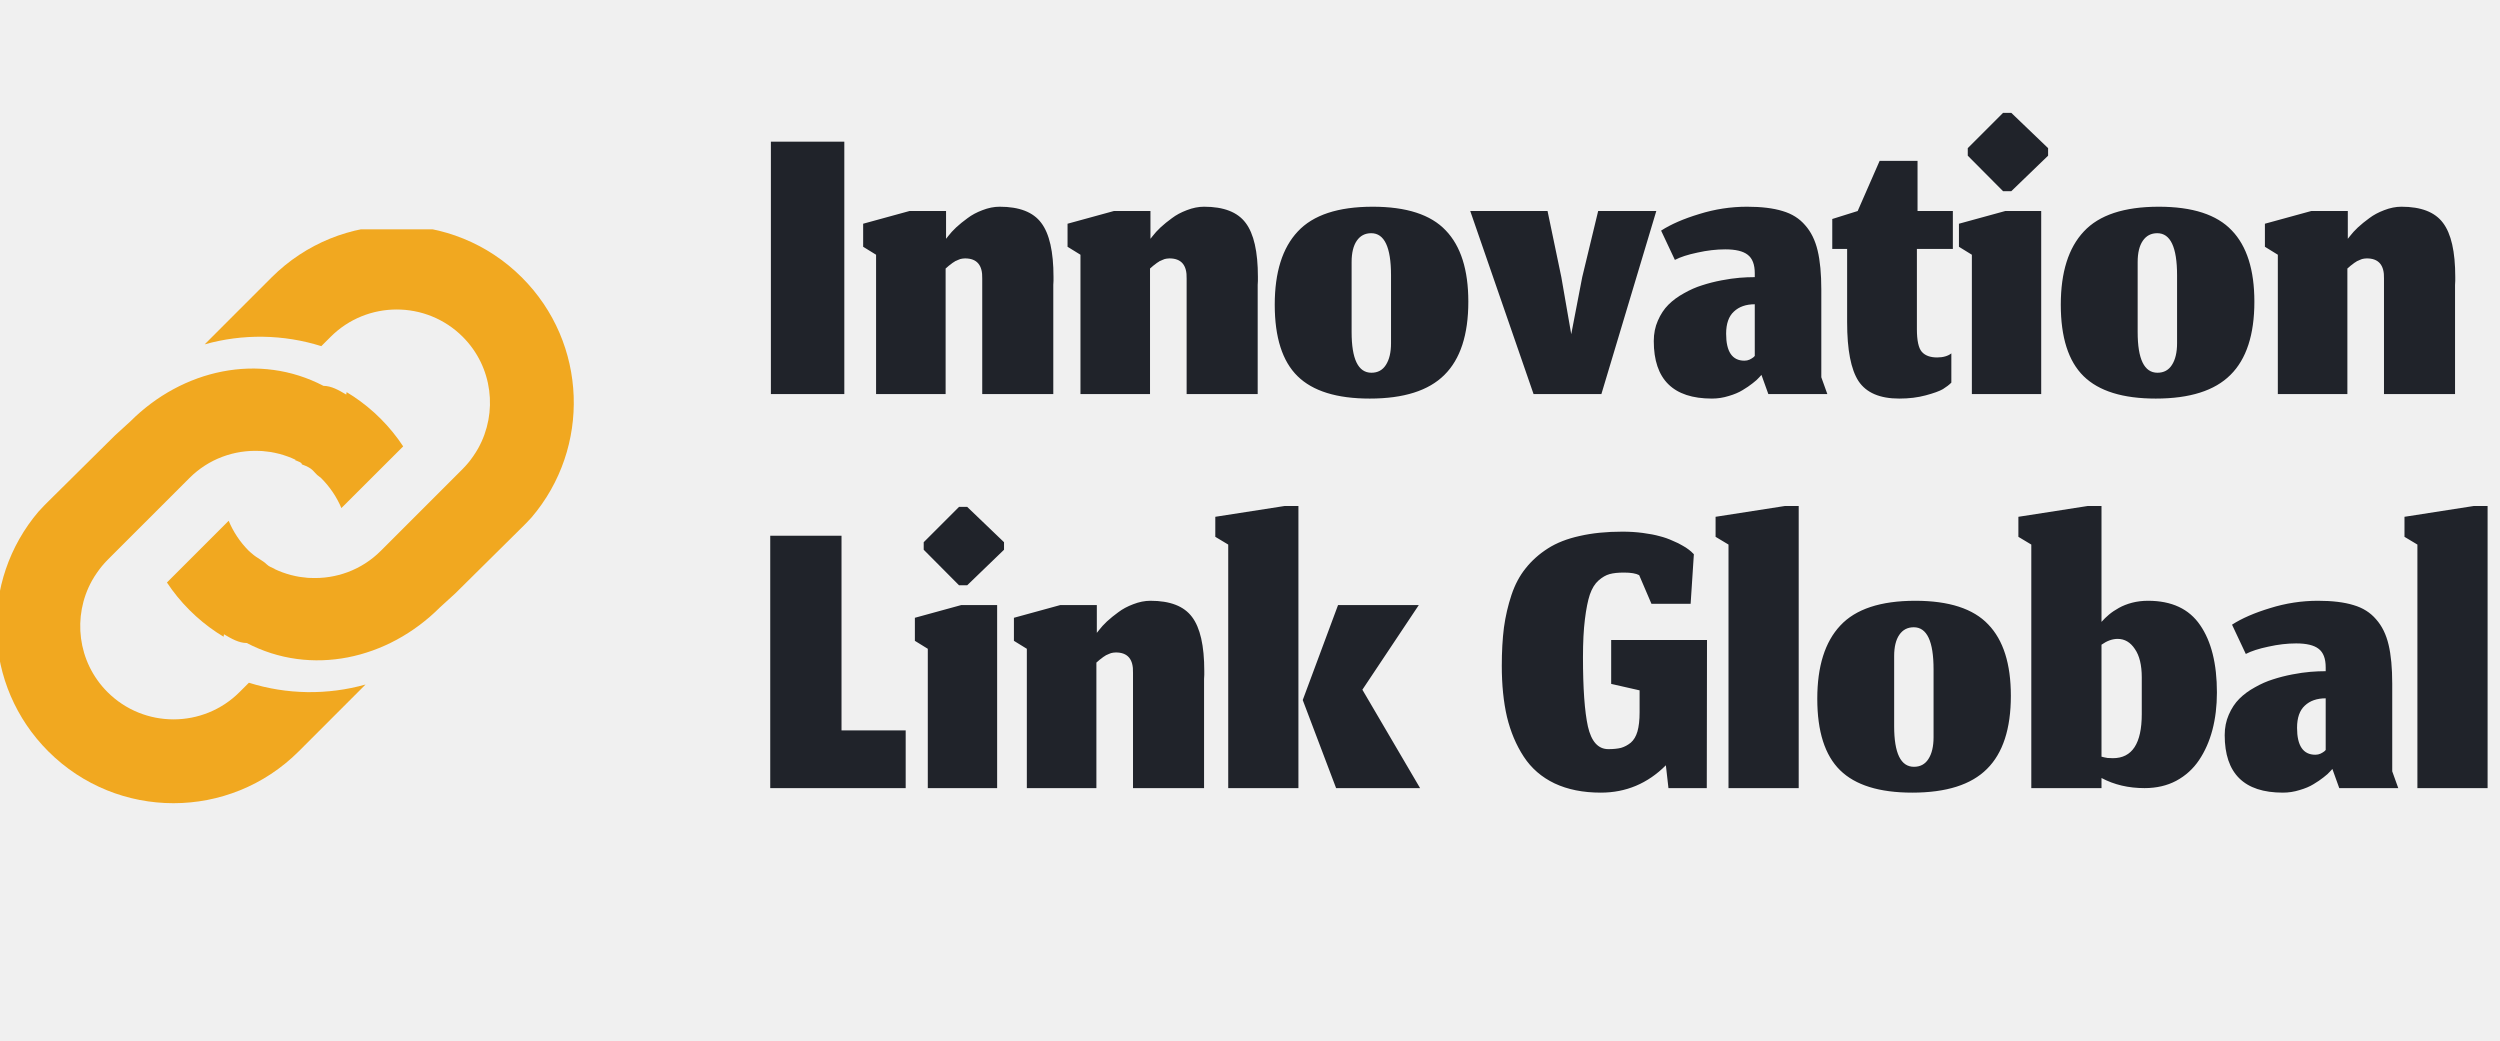
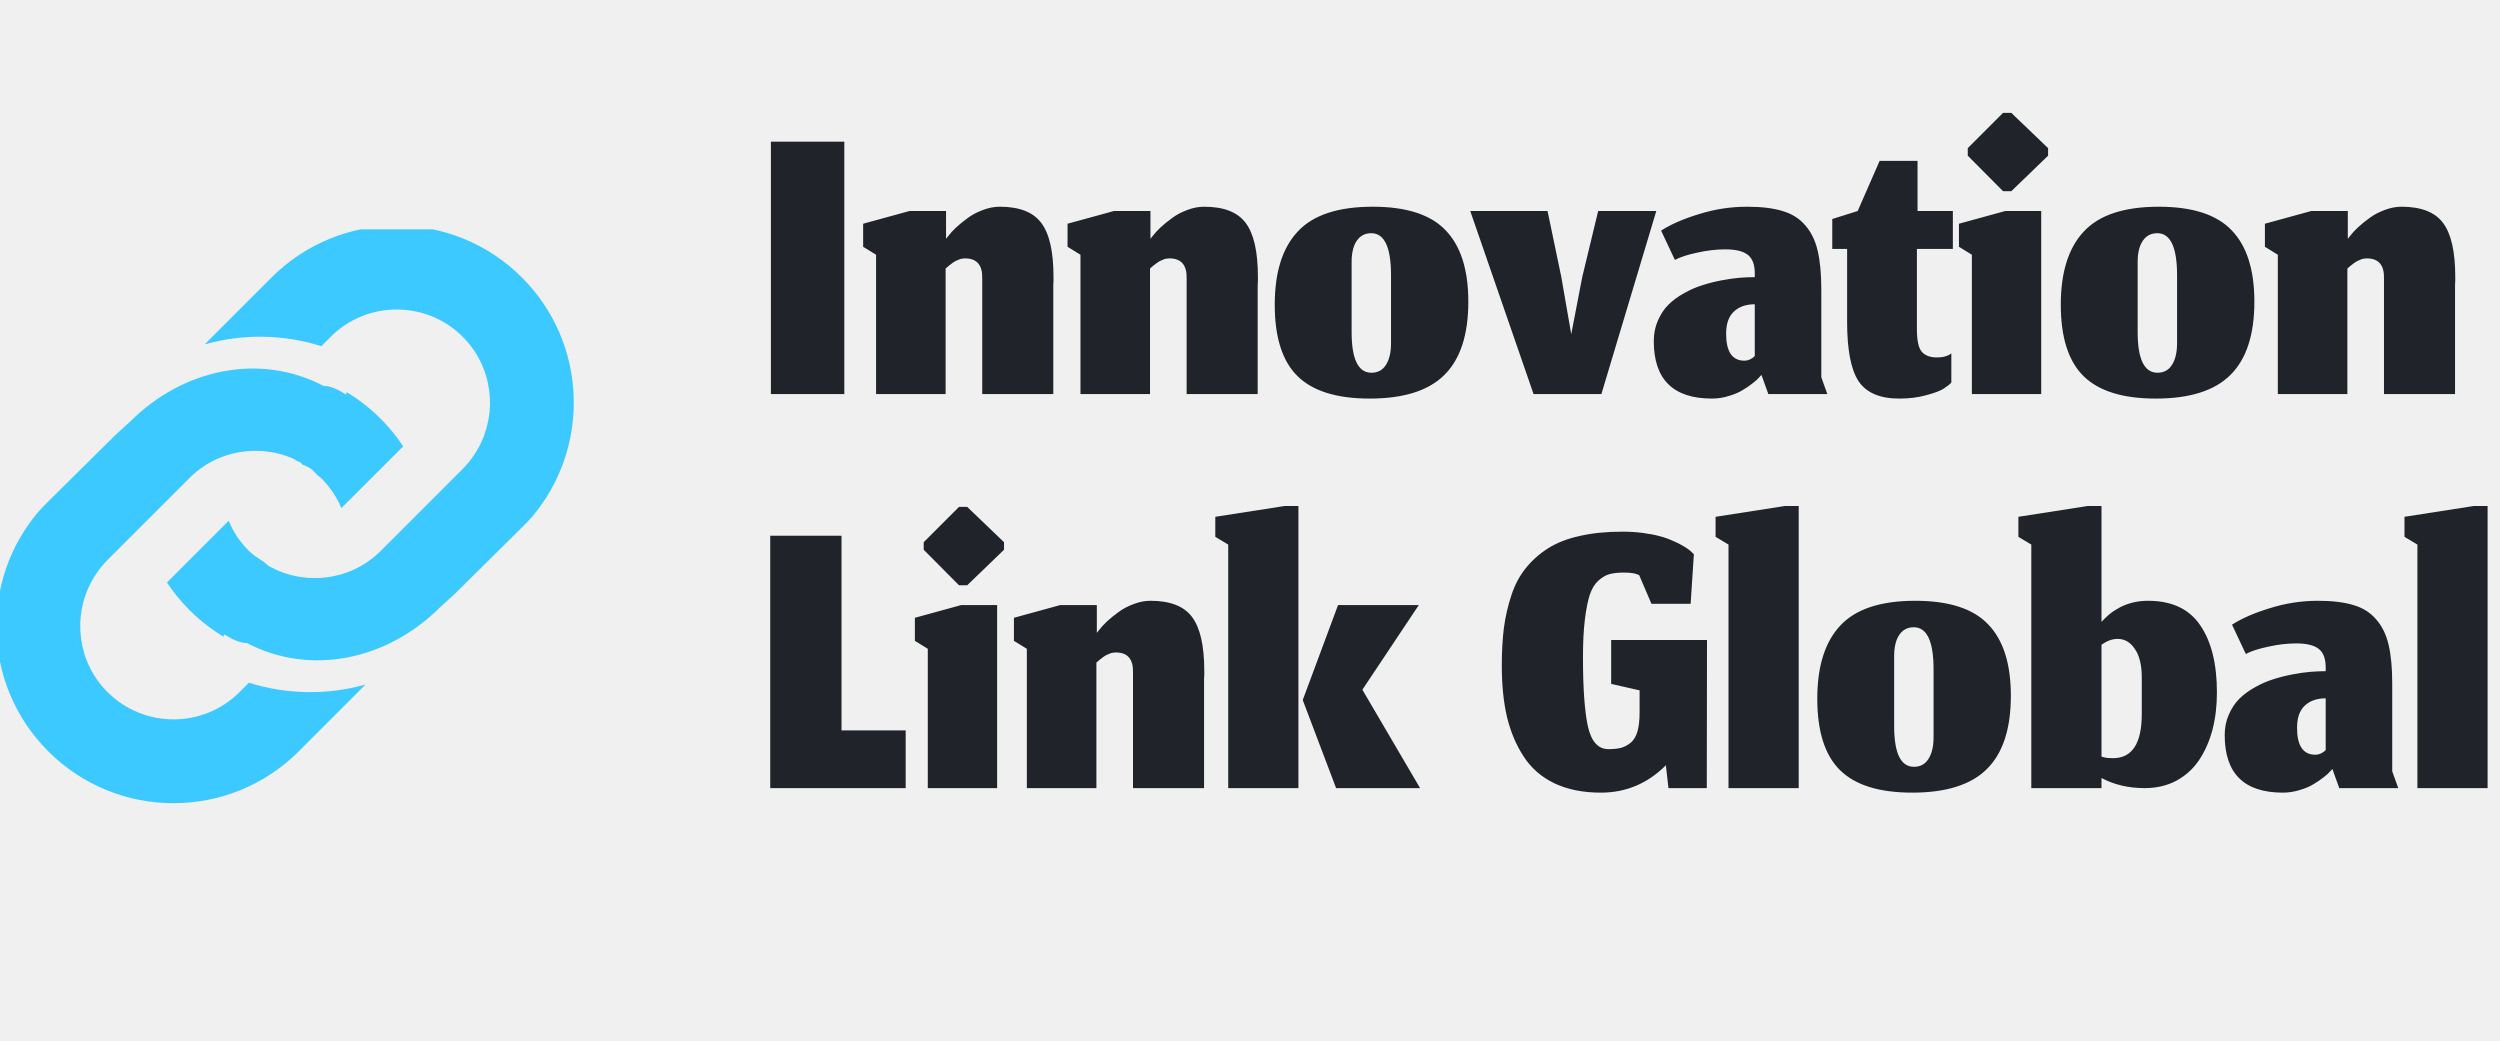
<svg xmlns="http://www.w3.org/2000/svg" width="387" height="161" viewBox="0 0 387 161" fill="none">
  <g clip-path="url(#clip0_336_12)">
-     <path d="M49.739 53.583L51.186 52.138C56.821 46.501 65.994 46.501 71.631 52.138C76.296 56.802 77.087 63.885 74.032 69.385C73.781 69.835 73.501 70.273 73.201 70.7C73.07 70.885 72.938 71.071 72.8 71.251C72.694 71.382 72.59 71.514 72.483 71.644C72.215 71.966 71.936 72.282 71.633 72.583L70.188 74.03L58.943 85.275C55.958 88.261 51.984 89.647 48.069 89.465C47.923 89.46 47.78 89.46 47.636 89.448C47.291 89.422 46.947 89.377 46.601 89.327C46.502 89.313 46.405 89.303 46.308 89.287C45.931 89.223 45.554 89.142 45.182 89.046C45.121 89.031 45.06 89.019 45.002 89.005C44.602 88.898 44.206 88.773 43.813 88.631C43.782 88.621 43.752 88.612 43.721 88.6C43.311 88.449 42.906 88.278 42.509 88.089C42.497 88.084 42.506 88.06 42.495 88.053C42.087 87.856 41.627 87.698 41.312 87.385L41.31 87.383C40.676 86.75 39.745 86.367 39.041 85.727C38.866 85.568 38.674 85.433 38.506 85.263C37.134 83.891 36.102 82.305 35.398 80.616L25.842 90.171C26.841 91.679 28.002 93.112 29.329 94.439C29.66 94.77 29.998 95.09 30.339 95.4C30.524 95.568 30.716 95.725 30.904 95.886C31.064 96.023 31.218 96.163 31.379 96.293C31.642 96.51 31.91 96.712 32.18 96.916C32.27 96.986 32.358 97.058 32.448 97.124C32.762 97.356 33.08 97.576 33.399 97.792C33.449 97.825 33.497 97.861 33.547 97.894C33.899 98.128 34.255 98.353 34.615 98.569C34.634 98.579 34.652 98.174 34.671 98.185C35.81 98.867 36.988 99.538 38.195 99.538C38.195 99.538 38.196 99.538 38.198 99.538C48.141 104.731 60.018 102.107 68.104 94.021L70.456 91.878L80.794 81.644C81.234 81.206 81.646 80.805 82.051 80.346C82.132 80.254 82.212 80.187 82.289 80.093C91.471 69.321 90.978 53.14 80.796 42.959C70.089 32.249 52.728 32.256 42.021 42.966L31.682 53.308C37.585 51.643 43.88 51.738 49.739 53.583Z" fill="#F1A820" />
-     <path d="M38.53 105.686L37.085 107.131C31.448 112.768 22.277 112.768 16.64 107.131C11.973 102.465 11.182 95.385 14.239 89.884C14.49 89.434 14.772 88.996 15.072 88.569C15.203 88.384 15.335 88.2 15.475 88.02C15.577 87.887 15.681 87.755 15.788 87.626C16.058 87.304 16.335 86.987 16.638 86.686L18.083 85.24L29.33 73.996C32.315 71.01 36.289 69.624 40.204 69.805C40.348 69.811 40.493 69.811 40.637 69.823C40.983 69.849 41.327 69.894 41.672 69.944C41.77 69.958 41.867 69.968 41.964 69.984C42.342 70.048 42.719 70.129 43.091 70.224C43.151 70.24 43.212 70.252 43.271 70.264C43.671 70.373 44.067 70.498 44.46 70.64C44.491 70.65 44.52 70.66 44.552 70.671C44.962 70.823 45.367 70.993 45.763 71.181C45.775 71.187 45.653 71.213 45.663 71.218C46.07 71.413 46.731 71.569 46.731 71.882C46.731 71.884 46.731 71.886 46.731 71.886C48.462 72.518 48.411 72.9 49.116 73.54C49.291 73.7 49.54 73.837 49.708 74.004C51.082 75.377 52.139 76.962 52.846 78.651L62.413 69.098C61.416 67.59 60.264 66.157 58.934 64.828C58.604 64.499 58.268 64.179 57.927 63.867C57.742 63.698 57.55 63.542 57.363 63.381C57.204 63.246 57.05 63.104 56.889 62.974C56.626 62.76 56.359 62.555 56.089 62.351C56.001 62.284 55.913 62.209 55.822 62.145C55.509 61.911 55.191 61.692 54.872 61.475C54.822 61.442 54.774 61.408 54.723 61.373C54.372 61.139 54.014 60.914 53.656 60.698C53.635 60.686 53.619 61.093 53.6 61.082C52.46 60.402 51.281 59.731 50.075 59.731C50.075 59.731 50.073 59.731 50.071 59.731C40.128 54.538 28.25 57.162 20.163 65.248L17.811 67.391L7.473 77.625C7.036 78.063 6.622 78.465 6.219 78.923C6.137 79.015 6.058 79.082 5.978 79.176C-3.202 89.948 -2.709 106.127 7.473 116.308C18.182 127.016 35.541 127.011 46.25 116.303L56.589 105.961C50.684 107.626 44.389 107.531 38.53 105.686Z" fill="#F1A820" />
+     <path d="M49.739 53.583L51.186 52.138C56.821 46.501 65.994 46.501 71.631 52.138C76.296 56.802 77.087 63.885 74.032 69.385C73.781 69.835 73.501 70.273 73.201 70.7C73.07 70.885 72.938 71.071 72.8 71.251C72.694 71.382 72.59 71.514 72.483 71.644C72.215 71.966 71.936 72.282 71.633 72.583L70.188 74.03L58.943 85.275C55.958 88.261 51.984 89.647 48.069 89.465C47.923 89.46 47.78 89.46 47.636 89.448C47.291 89.422 46.947 89.377 46.601 89.327C46.502 89.313 46.405 89.303 46.308 89.287C45.931 89.223 45.554 89.142 45.182 89.046C45.121 89.031 45.06 89.019 45.002 89.005C44.602 88.898 44.206 88.773 43.813 88.631C43.782 88.621 43.752 88.612 43.721 88.6C43.311 88.449 42.906 88.278 42.509 88.089C42.497 88.084 42.506 88.06 42.495 88.053C42.087 87.856 41.627 87.698 41.312 87.385L41.31 87.383C40.676 86.75 39.745 86.367 39.041 85.727C38.866 85.568 38.674 85.433 38.506 85.263C37.134 83.891 36.102 82.305 35.398 80.616L25.842 90.171C26.841 91.679 28.002 93.112 29.329 94.439C29.66 94.77 29.998 95.09 30.339 95.4C30.524 95.568 30.716 95.725 30.904 95.886C31.064 96.023 31.218 96.163 31.379 96.293C31.642 96.51 31.91 96.712 32.18 96.916C32.27 96.986 32.358 97.058 32.448 97.124C32.762 97.356 33.08 97.576 33.399 97.792C33.449 97.825 33.497 97.861 33.547 97.894C33.899 98.128 34.255 98.353 34.615 98.569C34.634 98.579 34.652 98.174 34.671 98.185C35.81 98.867 36.988 99.538 38.195 99.538C38.195 99.538 38.196 99.538 38.198 99.538C48.141 104.731 60.018 102.107 68.104 94.021L70.456 91.878L80.794 81.644C81.234 81.206 81.646 80.805 82.051 80.346C82.132 80.254 82.212 80.187 82.289 80.093C91.471 69.321 90.978 53.14 80.796 42.959C70.089 32.249 52.728 32.256 42.021 42.966L31.682 53.308C37.585 51.643 43.88 51.738 49.739 53.583Z" fill="#3bc9ff" />
+     <path d="M38.53 105.686L37.085 107.131C31.448 112.768 22.277 112.768 16.64 107.131C11.973 102.465 11.182 95.385 14.239 89.884C14.49 89.434 14.772 88.996 15.072 88.569C15.203 88.384 15.335 88.2 15.475 88.02C15.577 87.887 15.681 87.755 15.788 87.626C16.058 87.304 16.335 86.987 16.638 86.686L18.083 85.24L29.33 73.996C32.315 71.01 36.289 69.624 40.204 69.805C40.348 69.811 40.493 69.811 40.637 69.823C40.983 69.849 41.327 69.894 41.672 69.944C41.77 69.958 41.867 69.968 41.964 69.984C42.342 70.048 42.719 70.129 43.091 70.224C43.151 70.24 43.212 70.252 43.271 70.264C43.671 70.373 44.067 70.498 44.46 70.64C44.491 70.65 44.52 70.66 44.552 70.671C44.962 70.823 45.367 70.993 45.763 71.181C45.775 71.187 45.653 71.213 45.663 71.218C46.07 71.413 46.731 71.569 46.731 71.882C46.731 71.884 46.731 71.886 46.731 71.886C48.462 72.518 48.411 72.9 49.116 73.54C49.291 73.7 49.54 73.837 49.708 74.004C51.082 75.377 52.139 76.962 52.846 78.651L62.413 69.098C61.416 67.59 60.264 66.157 58.934 64.828C58.604 64.499 58.268 64.179 57.927 63.867C57.742 63.698 57.55 63.542 57.363 63.381C57.204 63.246 57.05 63.104 56.889 62.974C56.626 62.76 56.359 62.555 56.089 62.351C56.001 62.284 55.913 62.209 55.822 62.145C55.509 61.911 55.191 61.692 54.872 61.475C54.822 61.442 54.774 61.408 54.723 61.373C54.372 61.139 54.014 60.914 53.656 60.698C53.635 60.686 53.619 61.093 53.6 61.082C52.46 60.402 51.281 59.731 50.075 59.731C50.075 59.731 50.073 59.731 50.071 59.731C40.128 54.538 28.25 57.162 20.163 65.248L17.811 67.391L7.473 77.625C7.036 78.063 6.622 78.465 6.219 78.923C6.137 79.015 6.058 79.082 5.978 79.176C-3.202 89.948 -2.709 106.127 7.473 116.308C18.182 127.016 35.541 127.011 46.25 116.303L56.589 105.961C50.684 107.626 44.389 107.531 38.53 105.686Z" fill="#3bc9ff" />
  </g>
  <path d="M119.333 61H130.7V21.933H119.333V61ZM146.382 61V41.567C146.427 41.522 146.505 41.456 146.616 41.367C146.749 41.256 146.838 41.178 146.882 41.133C146.949 41.089 147.038 41.022 147.149 40.933C147.282 40.822 147.382 40.744 147.449 40.7C147.516 40.656 147.605 40.6 147.716 40.533C147.827 40.444 147.927 40.389 148.016 40.367C148.105 40.322 148.205 40.278 148.316 40.233C148.449 40.167 148.56 40.122 148.649 40.1C148.76 40.078 148.871 40.056 148.982 40.033C149.116 40.011 149.249 40 149.382 40C151.227 40 152.116 41.044 152.049 43.133V61H163.049V44.1C163.049 43.944 163.06 43.733 163.082 43.467C163.082 43.2 163.082 43 163.082 42.867C163.082 38.956 162.449 36.167 161.182 34.5C159.938 32.833 157.793 32 154.749 32C153.882 32 152.993 32.178 152.082 32.533C151.193 32.867 150.427 33.278 149.782 33.767C149.138 34.233 148.549 34.711 148.016 35.2C147.505 35.689 147.116 36.111 146.849 36.467L146.449 36.967V32.667H140.782L133.616 34.633V38.2L135.616 39.433V61H146.382ZM178.023 61V41.567C178.067 41.522 178.145 41.456 178.256 41.367C178.39 41.256 178.478 41.178 178.523 41.133C178.59 41.089 178.678 41.022 178.79 40.933C178.923 40.822 179.023 40.744 179.09 40.7C179.156 40.656 179.245 40.6 179.356 40.533C179.467 40.444 179.567 40.389 179.656 40.367C179.745 40.322 179.845 40.278 179.956 40.233C180.09 40.167 180.201 40.122 180.29 40.1C180.401 40.078 180.512 40.056 180.623 40.033C180.756 40.011 180.89 40 181.023 40C182.867 40 183.756 41.044 183.69 43.133V61H194.69V44.1C194.69 43.944 194.701 43.733 194.723 43.467C194.723 43.2 194.723 43 194.723 42.867C194.723 38.956 194.09 36.167 192.823 34.5C191.578 32.833 189.434 32 186.39 32C185.523 32 184.634 32.178 183.723 32.533C182.834 32.867 182.067 33.278 181.423 33.767C180.778 34.233 180.19 34.711 179.656 35.2C179.145 35.689 178.756 36.111 178.49 36.467L178.09 36.967V32.667H172.423L165.256 34.633V38.2L167.256 39.433V61H178.023ZM212.297 57.7C210.252 57.7 209.23 55.6 209.23 51.4V40.567C209.23 39.144 209.497 38.044 210.03 37.267C210.564 36.489 211.308 36.1 212.264 36.1C214.308 36.1 215.33 38.267 215.33 42.6V53.133C215.33 54.556 215.064 55.678 214.53 56.5C214.019 57.3 213.275 57.7 212.297 57.7ZM212.03 61.7C217.297 61.7 221.152 60.478 223.597 58.033C226.064 55.589 227.297 51.811 227.297 46.7C227.297 41.767 226.13 38.089 223.797 35.667C221.486 33.222 217.719 32 212.497 32C207.141 32 203.275 33.278 200.897 35.833C198.519 38.367 197.33 42.144 197.33 47.167C197.33 52.233 198.508 55.922 200.864 58.233C203.219 60.544 206.941 61.7 212.03 61.7ZM237.395 61H247.895L256.395 32.667H247.395L244.928 42.9L243.228 51.733L241.695 42.9L239.561 32.667H227.595L237.395 61ZM272.672 58.033L273.739 61H282.872L281.939 58.4V44.833C281.939 42.389 281.75 40.378 281.372 38.8C280.994 37.2 280.35 35.889 279.439 34.867C278.55 33.822 277.383 33.089 275.939 32.667C274.494 32.222 272.661 32 270.439 32C267.927 32 265.461 32.378 263.039 33.133C260.616 33.867 258.65 34.722 257.139 35.7L259.272 40.233C260.116 39.789 261.283 39.411 262.772 39.1C264.261 38.767 265.694 38.6 267.072 38.6C268.672 38.6 269.827 38.878 270.539 39.433C271.272 39.989 271.639 40.944 271.639 42.3V42.9C270.883 42.9 270.094 42.933 269.272 43C268.45 43.067 267.516 43.2 266.472 43.4C265.427 43.6 264.427 43.856 263.472 44.167C262.539 44.456 261.605 44.867 260.672 45.4C259.739 45.911 258.939 46.5 258.272 47.167C257.605 47.833 257.061 48.656 256.639 49.633C256.216 50.589 256.005 51.644 256.005 52.8C256.005 58.733 259.005 61.7 265.005 61.7C265.894 61.7 266.761 61.567 267.605 61.3C268.45 61.056 269.161 60.756 269.739 60.4C270.339 60.044 270.861 59.689 271.305 59.333C271.772 58.978 272.116 58.667 272.339 58.4L272.672 58.033ZM270.039 55.833C268.15 55.833 267.205 54.444 267.205 51.667C267.205 50.111 267.605 48.967 268.405 48.233C269.205 47.478 270.283 47.1 271.639 47.1V55.1C271.639 55.1 271.572 55.167 271.439 55.3C271.305 55.411 271.105 55.533 270.839 55.667C270.594 55.778 270.327 55.833 270.039 55.833ZM294.002 61.7C295.513 61.7 296.879 61.533 298.102 61.2C299.346 60.867 300.235 60.544 300.768 60.233C301.302 59.9 301.735 59.567 302.068 59.233V54.7C301.824 54.9 301.513 55.056 301.135 55.167C300.757 55.278 300.335 55.333 299.868 55.333C298.802 55.333 298.013 55.044 297.502 54.467C296.99 53.889 296.735 52.711 296.735 50.933V38.533H302.302V32.667H296.835V24.9H290.968L287.568 32.667L283.635 33.9V38.533H285.935V49.867C285.935 54.156 286.524 57.2 287.702 59C288.902 60.8 291.002 61.7 294.002 61.7ZM305.245 61H315.978V32.667H310.411L303.245 34.633V38.2L305.245 39.433V61ZM310.078 29.6H311.345L317.045 24.1V22.933L311.345 17.467H310.078L304.611 22.933V24.1L310.078 29.6ZM333.977 57.7C331.932 57.7 330.91 55.6 330.91 51.4V40.567C330.91 39.144 331.177 38.044 331.71 37.267C332.243 36.489 332.988 36.1 333.943 36.1C335.988 36.1 337.01 38.267 337.01 42.6V53.133C337.01 54.556 336.743 55.678 336.21 56.5C335.699 57.3 334.954 57.7 333.977 57.7ZM333.71 61.7C338.977 61.7 342.832 60.478 345.277 58.033C347.743 55.589 348.977 51.811 348.977 46.7C348.977 41.767 347.81 38.089 345.477 35.667C343.165 33.222 339.399 32 334.177 32C328.821 32 324.954 33.278 322.577 35.833C320.199 38.367 319.01 42.144 319.01 47.167C319.01 52.233 320.188 55.922 322.543 58.233C324.899 60.544 328.621 61.7 333.71 61.7ZM363.374 61V41.567C363.419 41.522 363.497 41.456 363.608 41.367C363.741 41.256 363.83 41.178 363.874 41.133C363.941 41.089 364.03 41.022 364.141 40.933C364.274 40.822 364.374 40.744 364.441 40.7C364.508 40.656 364.597 40.6 364.708 40.533C364.819 40.444 364.919 40.389 365.008 40.367C365.097 40.322 365.197 40.278 365.308 40.233C365.441 40.167 365.552 40.122 365.641 40.1C365.752 40.078 365.863 40.056 365.974 40.033C366.108 40.011 366.241 40 366.374 40C368.219 40 369.108 41.044 369.041 43.133V61H380.041V44.1C380.041 43.944 380.052 43.733 380.074 43.467C380.074 43.2 380.074 43 380.074 42.867C380.074 38.956 379.441 36.167 378.174 34.5C376.93 32.833 374.786 32 371.741 32C370.874 32 369.986 32.178 369.074 32.533C368.186 32.867 367.419 33.278 366.774 33.767C366.13 34.233 365.541 34.711 365.008 35.2C364.497 35.689 364.108 36.111 363.841 36.467L363.441 36.967V32.667H357.774L350.608 34.633V38.2L352.608 39.433V61H363.374Z" fill="#20232A" />
  <path d="M119.233 122H140.2V113.067H130.267V82.933H119.233V122ZM143.623 122H154.357V93.667H148.79L141.623 95.633V99.2L143.623 100.433V122ZM148.457 90.6H149.723L155.423 85.1V83.933L149.723 78.467H148.457L142.99 83.933V85.1L148.457 90.6ZM169.722 122V102.567C169.767 102.522 169.844 102.456 169.955 102.367C170.089 102.256 170.178 102.178 170.222 102.133C170.289 102.089 170.378 102.022 170.489 101.933C170.622 101.822 170.722 101.744 170.789 101.7C170.855 101.656 170.944 101.6 171.055 101.533C171.167 101.444 171.267 101.389 171.355 101.367C171.444 101.322 171.544 101.278 171.655 101.233C171.789 101.167 171.9 101.122 171.989 101.1C172.1 101.078 172.211 101.056 172.322 101.033C172.455 101.011 172.589 101 172.722 101C174.567 101 175.455 102.044 175.389 104.133V122H186.389V105.1C186.389 104.944 186.4 104.733 186.422 104.467C186.422 104.2 186.422 104 186.422 103.867C186.422 99.956 185.789 97.167 184.522 95.5C183.278 93.833 181.133 93 178.089 93C177.222 93 176.333 93.178 175.422 93.533C174.533 93.867 173.767 94.278 173.122 94.767C172.478 95.233 171.889 95.711 171.355 96.2C170.844 96.689 170.455 97.111 170.189 97.467L169.789 97.967V93.667H164.122L156.955 95.633V99.2L158.955 100.433V122H169.722ZM206.829 122H219.829L210.896 106.767L219.629 93.667H207.129L201.663 108.367L206.829 122ZM190.129 122H200.996V78.333H198.829L188.129 80V83.1L190.129 84.3V122ZM257.877 118.467L258.277 122H264.21L264.244 99.067H249.41V105.867L253.81 106.867V110.267C253.81 111.467 253.699 112.456 253.477 113.233C253.255 113.989 252.91 114.567 252.444 114.967C251.977 115.344 251.477 115.611 250.944 115.767C250.41 115.9 249.755 115.967 248.977 115.967C247.399 115.967 246.344 114.8 245.81 112.467C245.299 110.133 245.044 106.556 245.044 101.733C245.044 99.422 245.144 97.467 245.344 95.867C245.544 94.244 245.799 92.967 246.11 92.033C246.444 91.078 246.888 90.356 247.444 89.867C248.022 89.356 248.599 89.022 249.177 88.867C249.755 88.711 250.488 88.633 251.377 88.633C252.466 88.633 253.255 88.767 253.744 89.033L255.644 93.467H261.71L262.21 85.8C262.166 85.756 262.099 85.689 262.01 85.6C261.944 85.511 261.755 85.344 261.444 85.1C261.133 84.856 260.788 84.633 260.41 84.433C260.055 84.211 259.555 83.967 258.91 83.7C258.288 83.411 257.622 83.178 256.91 83C256.199 82.8 255.333 82.633 254.31 82.5C253.31 82.367 252.255 82.3 251.144 82.3C248.677 82.3 246.477 82.522 244.544 82.967C242.61 83.389 240.966 84.033 239.61 84.9C238.255 85.767 237.11 86.789 236.177 87.967C235.244 89.122 234.51 90.5 233.977 92.1C233.444 93.7 233.055 95.378 232.81 97.133C232.588 98.889 232.477 100.867 232.477 103.067C232.477 106.022 232.744 108.656 233.277 110.967C233.833 113.278 234.699 115.333 235.877 117.133C237.055 118.933 238.644 120.311 240.644 121.267C242.666 122.222 245.055 122.7 247.81 122.7C251.699 122.7 255.055 121.289 257.877 118.467ZM267.573 122H278.44V78.333H276.273L265.573 80V83.1L267.573 84.3V122ZM296.281 118.7C294.237 118.7 293.215 116.6 293.215 112.4V101.567C293.215 100.144 293.481 99.044 294.015 98.267C294.548 97.489 295.292 97.1 296.248 97.1C298.292 97.1 299.315 99.267 299.315 103.6V114.133C299.315 115.556 299.048 116.678 298.515 117.5C298.003 118.3 297.259 118.7 296.281 118.7ZM296.015 122.7C301.281 122.7 305.137 121.478 307.581 119.033C310.048 116.589 311.281 112.811 311.281 107.7C311.281 102.767 310.115 99.089 307.781 96.667C305.47 94.222 301.703 93 296.481 93C291.126 93 287.259 94.278 284.881 96.833C282.503 99.367 281.315 103.144 281.315 108.167C281.315 113.233 282.492 116.922 284.848 119.233C287.203 121.544 290.926 122.7 296.015 122.7ZM331.979 122C333.824 122 335.457 121.622 336.879 120.867C338.324 120.089 339.501 119.022 340.412 117.667C341.324 116.311 342.013 114.756 342.479 113C342.946 111.222 343.179 109.289 343.179 107.2C343.179 102.756 342.313 99.278 340.579 96.767C338.868 94.256 336.179 93 332.512 93C331.646 93 330.824 93.1 330.046 93.3C329.29 93.5 328.612 93.767 328.013 94.1C327.413 94.433 326.901 94.778 326.479 95.133C326.057 95.489 325.668 95.867 325.312 96.267V78.333H323.146L312.446 80V83.1L314.446 84.3V122H325.312V120.433C327.268 121.478 329.49 122 331.979 122ZM327.079 117.367C326.813 117.367 326.535 117.356 326.246 117.333C325.957 117.289 325.646 117.222 325.312 117.133V99.8C326.157 99.2 326.99 98.9 327.813 98.9C328.901 98.9 329.79 99.422 330.479 100.467C331.19 101.489 331.546 102.956 331.546 104.867V110.533C331.546 115.089 330.057 117.367 327.079 117.367ZM361.051 119.033L362.117 122H371.251L370.317 119.4V105.833C370.317 103.389 370.129 101.378 369.751 99.8C369.373 98.2 368.729 96.889 367.817 95.867C366.929 94.822 365.762 94.089 364.317 93.667C362.873 93.222 361.04 93 358.817 93C356.306 93 353.84 93.378 351.417 94.133C348.995 94.867 347.029 95.722 345.517 96.7L347.651 101.233C348.495 100.789 349.662 100.411 351.151 100.1C352.64 99.767 354.073 99.6 355.451 99.6C357.051 99.6 358.206 99.878 358.917 100.433C359.651 100.989 360.017 101.944 360.017 103.3V103.9C359.262 103.9 358.473 103.933 357.651 104C356.829 104.067 355.895 104.2 354.851 104.4C353.806 104.6 352.806 104.856 351.851 105.167C350.917 105.456 349.984 105.867 349.051 106.4C348.117 106.911 347.317 107.5 346.651 108.167C345.984 108.833 345.44 109.656 345.017 110.633C344.595 111.589 344.384 112.644 344.384 113.8C344.384 119.733 347.384 122.7 353.384 122.7C354.273 122.7 355.14 122.567 355.984 122.3C356.829 122.056 357.54 121.756 358.117 121.4C358.717 121.044 359.24 120.689 359.684 120.333C360.151 119.978 360.495 119.667 360.717 119.4L361.051 119.033ZM358.417 116.833C356.529 116.833 355.584 115.444 355.584 112.667C355.584 111.111 355.984 109.967 356.784 109.233C357.584 108.478 358.662 108.1 360.017 108.1V116.1C360.017 116.1 359.951 116.167 359.817 116.3C359.684 116.411 359.484 116.533 359.217 116.667C358.973 116.778 358.706 116.833 358.417 116.833ZM374.214 122H385.08V78.333H382.914L372.214 80V83.1L374.214 84.3V122Z" fill="#20232A" />
  <defs>
    <clipPath id="clip0_336_12">
      <rect width="90" height="90" fill="white" transform="translate(0 125.5) rotate(-90)" />
    </clipPath>
  </defs>
</svg>
